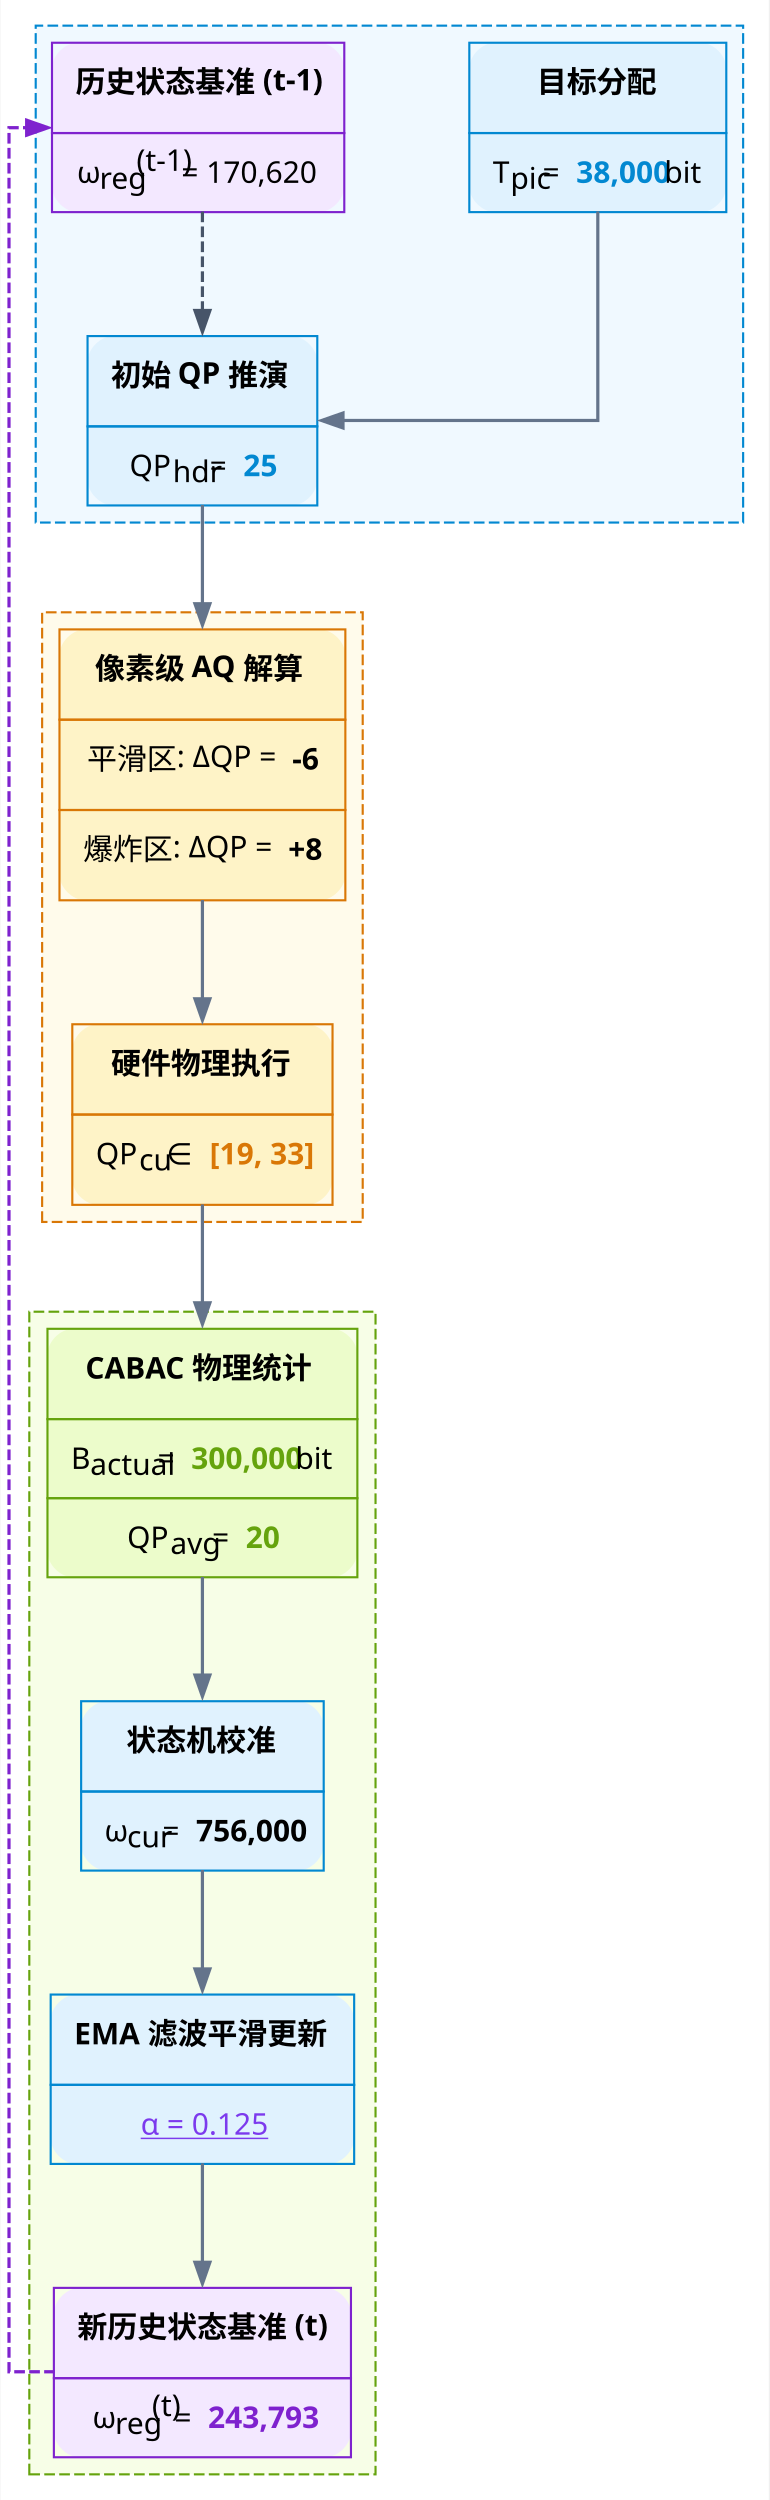
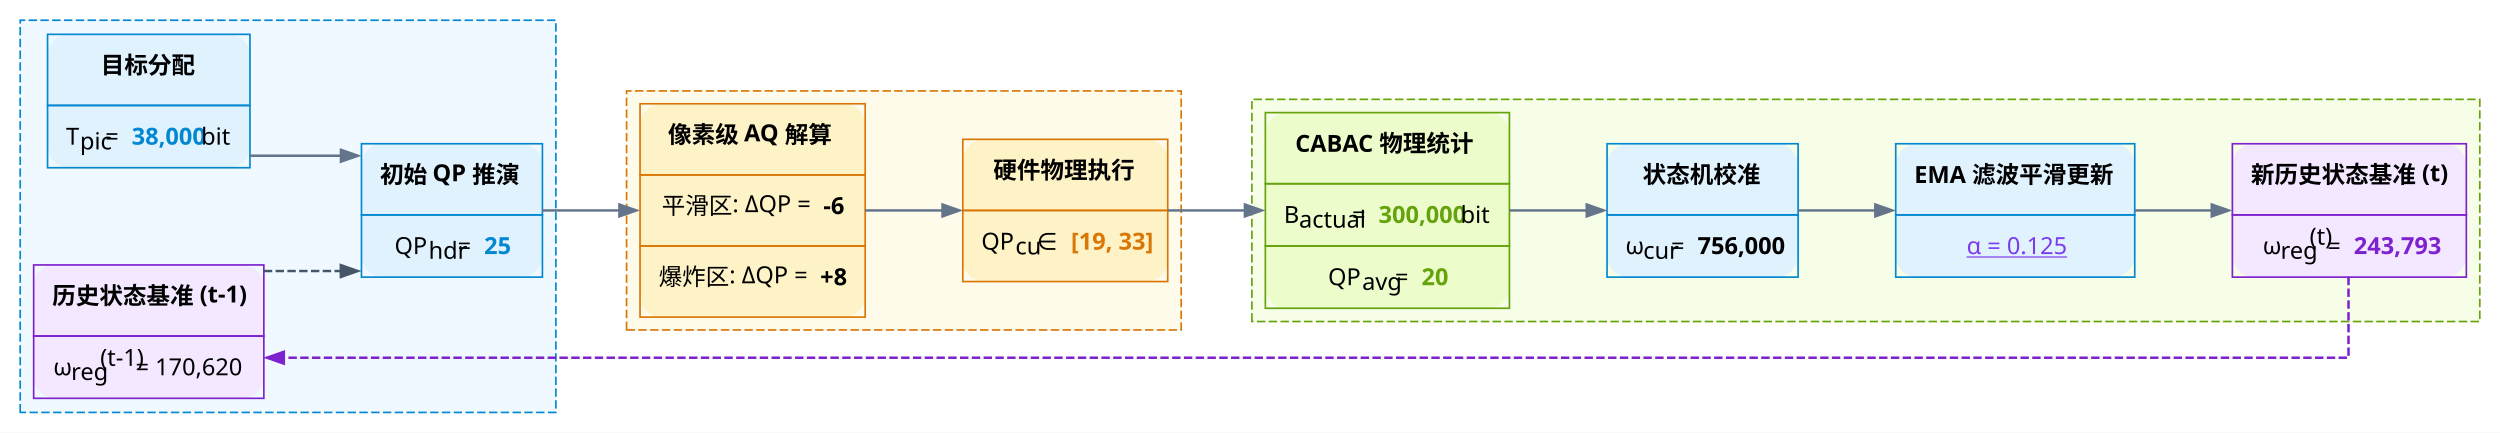
- <svg xmlns="http://www.w3.org/2000/svg" xmlns:xlink="http://www.w3.org/1999/xlink" width="360pt" height="1170pt" viewBox="0.00 0.00 359.50 1169.75">
-   <g id="graph0" class="graph" transform="scale(1 1) rotate(0) translate(4 1165.75)">
-     <polygon fill="white" stroke="none" points="-4,4 -4,-1165.75 355.5,-1165.75 355.5,4 -4,4" />
+ <svg xmlns="http://www.w3.org/2000/svg" xmlns:xlink="http://www.w3.org/1999/xlink" width="1485pt" height="257pt" viewBox="0.00 0.00 1485.25 257.00">
+   <g id="graph0" class="graph" transform="scale(1 1) rotate(0) translate(4 253)">
+     <polygon fill="white" stroke="none" points="-4,4 -4,-253 1481.25,-253 1481.25,4 -4,4" />
    <g id="clust1" class="cluster">
-       <polygon fill="#f0f9ff" stroke="#0288d1" stroke-dasharray="5,2" points="12.5,-921.25 12.5,-1153.75 343.5,-1153.75 343.5,-921.25 12.5,-921.25" />
+       <polygon fill="#f0f9ff" stroke="#0288d1" stroke-dasharray="5,2" points="8,-8 8,-241 326.25,-241 326.25,-8 8,-8" />
    </g>
    <g id="clust2" class="cluster">
-       <polygon fill="#fffbeb" stroke="#d97706" stroke-dasharray="5,2" points="15.5,-594 15.5,-879.25 165.5,-879.25 165.5,-594 15.5,-594" />
+       <polygon fill="#fffbeb" stroke="#d97706" stroke-dasharray="5,2" points="368.25,-57 368.25,-199 697.75,-199 697.75,-57 368.25,-57" />
    </g>
    <g id="clust3" class="cluster">
-       <polygon fill="#f7fee7" stroke="#65a30d" stroke-dasharray="5,2" points="9.5,-8 9.5,-552 171.5,-552 171.5,-8 9.5,-8" />
+       <polygon fill="#f7fee7" stroke="#65a30d" stroke-dasharray="5,2" points="739.75,-62 739.75,-194 1469.25,-194 1469.25,-62 739.75,-62" />
    </g>
    <g id="node1" class="node">
      <g id="a_node1">
        <a xlink:href="#section-6" xlink:title="&lt;TABLE&gt;" target="_parent">
-           <path fill="#f3e8ff" stroke="none" d="M32.12,-1066.5C32.12,-1066.5 144.88,-1066.5 144.88,-1066.5 150.88,-1066.5 156.88,-1072.5 156.88,-1078.5 156.88,-1078.5 156.88,-1133.75 156.88,-1133.75 156.88,-1139.75 150.88,-1145.75 144.88,-1145.75 144.88,-1145.75 32.12,-1145.75 32.12,-1145.75 26.12,-1145.75 20.12,-1139.75 20.12,-1133.75 20.12,-1133.75 20.12,-1078.5 20.12,-1078.5 20.12,-1072.5 26.12,-1066.5 32.12,-1066.5" />
-           <polygon fill="none" stroke="#7e22ce" points="20.12,-1103.5 20.12,-1145.75 156.88,-1145.75 156.88,-1103.5 20.12,-1103.5" />
-           <text text-anchor="start" x="31.12" y="-1122.45" font-family="sans-serif" font-weight="bold" font-size="14.00">历史状态基准 (t-1)</text>
-           <polygon fill="none" stroke="#7e22ce" points="20.12,-1066.5 20.12,-1103.5 156.88,-1103.5 156.88,-1066.5 20.12,-1066.5" />
-           <text text-anchor="start" x="31.88" y="-1080.2" font-family="sans-serif" font-size="14.00">ω</text>
-           <text text-anchor="start" x="42.38" y="-1080.2" font-family="sans-serif" baseline-shift="sub" font-size="14.00">reg</text>
-           <text text-anchor="start" x="59.62" y="-1080.2" font-family="sans-serif" baseline-shift="super" font-size="14.00">(t-1)</text>
-           <text text-anchor="start" x="80.62" y="-1080.2" font-family="sans-serif" font-size="14.00"> = 170,620</text>
+           <path fill="#f3e8ff" stroke="none" d="M28,-16.38C28,-16.38 140.75,-16.38 140.75,-16.38 146.75,-16.38 152.75,-22.38 152.75,-28.38 152.75,-28.38 152.75,-83.62 152.75,-83.62 152.75,-89.62 146.75,-95.62 140.75,-95.62 140.75,-95.62 28,-95.62 28,-95.62 22,-95.62 16,-89.62 16,-83.62 16,-83.62 16,-28.37 16,-28.37 16,-22.37 22,-16.38 28,-16.38" />
+           <polygon fill="none" stroke="#7e22ce" points="16,-53.38 16,-95.62 152.75,-95.62 152.75,-53.38 16,-53.38" />
+           <text text-anchor="start" x="27" y="-72.33" font-family="sans-serif" font-weight="bold" font-size="14.00">历史状态基准 (t-1)</text>
+           <polygon fill="none" stroke="#7e22ce" points="16,-16.38 16,-53.38 152.75,-53.38 152.75,-16.38 16,-16.38" />
+           <text text-anchor="start" x="27.75" y="-30.07" font-family="sans-serif" font-size="14.00">ω</text>
+           <text text-anchor="start" x="38.25" y="-30.07" font-family="sans-serif" baseline-shift="sub" font-size="14.00">reg</text>
+           <text text-anchor="start" x="55.5" y="-30.07" font-family="sans-serif" baseline-shift="super" font-size="14.00">(t-1)</text>
+           <text text-anchor="start" x="76.5" y="-30.07" font-family="sans-serif" font-size="14.00"> = 170,620</text>
        </a>
      </g>
    </g>
    <g id="node3" class="node">
      <g id="a_node3">
        <a xlink:href="#section-5" xlink:title="&lt;TABLE&gt;" target="_parent">
-           <path fill="#e0f2fe" stroke="none" d="M48.75,-929.25C48.75,-929.25 132.25,-929.25 132.25,-929.25 138.25,-929.25 144.25,-935.25 144.25,-941.25 144.25,-941.25 144.25,-996.5 144.25,-996.5 144.25,-1002.5 138.25,-1008.5 132.25,-1008.5 132.25,-1008.5 48.75,-1008.5 48.75,-1008.5 42.75,-1008.5 36.75,-1002.5 36.75,-996.5 36.75,-996.5 36.75,-941.25 36.75,-941.25 36.75,-935.25 42.75,-929.25 48.75,-929.25" />
-           <polygon fill="none" stroke="#0288d1" points="36.75,-966.25 36.75,-1008.5 144.25,-1008.5 144.25,-966.25 36.75,-966.25" />
-           <text text-anchor="start" x="47.75" y="-985.2" font-family="sans-serif" font-weight="bold" font-size="14.00">初始 QP 推演</text>
-           <polygon fill="none" stroke="#0288d1" points="36.75,-929.25 36.75,-966.25 144.25,-966.25 144.25,-929.25 36.75,-929.25" />
-           <text text-anchor="start" x="56.38" y="-942.95" font-family="sans-serif" font-size="14.00">QP</text>
-           <text text-anchor="start" x="76.62" y="-942.95" font-family="sans-serif" baseline-shift="sub" font-size="14.00">hdr</text>
-           <text text-anchor="start" x="93.88" y="-942.95" font-family="sans-serif" font-size="14.00"> = </text>
-           <text text-anchor="start" x="109.62" y="-942.95" font-family="sans-serif" font-weight="bold" font-size="14.00" fill="#0288d1">25</text>
+           <path fill="#e0f2fe" stroke="none" d="M222.75,-88.38C222.75,-88.38 306.25,-88.38 306.25,-88.38 312.25,-88.38 318.25,-94.38 318.25,-100.38 318.25,-100.38 318.25,-155.62 318.25,-155.62 318.25,-161.62 312.25,-167.62 306.25,-167.62 306.25,-167.62 222.75,-167.62 222.75,-167.62 216.75,-167.62 210.75,-161.62 210.75,-155.62 210.75,-155.62 210.75,-100.38 210.75,-100.38 210.75,-94.38 216.75,-88.38 222.75,-88.38" />
+           <polygon fill="none" stroke="#0288d1" points="210.75,-125.38 210.75,-167.62 318.25,-167.62 318.25,-125.38 210.75,-125.38" />
+           <text text-anchor="start" x="221.75" y="-144.32" font-family="sans-serif" font-weight="bold" font-size="14.00">初始 QP 推演</text>
+           <polygon fill="none" stroke="#0288d1" points="210.75,-88.38 210.75,-125.38 318.25,-125.38 318.25,-88.38 210.75,-88.38" />
+           <text text-anchor="start" x="230.38" y="-102.08" font-family="sans-serif" font-size="14.00">QP</text>
+           <text text-anchor="start" x="250.62" y="-102.08" font-family="sans-serif" baseline-shift="sub" font-size="14.00">hdr</text>
+           <text text-anchor="start" x="267.88" y="-102.08" font-family="sans-serif" font-size="14.00"> = </text>
+           <text text-anchor="start" x="283.62" y="-102.08" font-family="sans-serif" font-weight="bold" font-size="14.00" fill="#0288d1">25</text>
        </a>
      </g>
    </g>
    <g id="edge2" class="edge">
-       <path fill="none" stroke="#475569" stroke-width="1.5" stroke-dasharray="5,2" d="M90.5,-1066.79C90.5,-1066.79 90.5,-1020.48 90.5,-1020.48" />
-       <polygon fill="#475569" stroke="#475569" stroke-width="1.5" points="94,-1020.48 90.5,-1010.48 87,-1020.48 94,-1020.48" />
+       <path fill="none" stroke="#475569" stroke-width="1.5" stroke-dasharray="5,2" d="M152.73,-92C152.73,-92 198.5,-92 198.5,-92" />
+       <polygon fill="#475569" stroke="#475569" stroke-width="1.5" points="198.5,-95.5 208.5,-92 198.5,-88.5 198.5,-95.5" />
    </g>
    <g id="node2" class="node">
      <g id="a_node2">
        <a xlink:href="#section-2" xlink:title="&lt;TABLE&gt;" target="_parent">
-           <path fill="#e0f2fe" stroke="none" d="M227.38,-1066.5C227.38,-1066.5 323.62,-1066.5 323.62,-1066.5 329.62,-1066.5 335.62,-1072.5 335.62,-1078.5 335.62,-1078.5 335.62,-1133.75 335.62,-1133.75 335.62,-1139.75 329.62,-1145.75 323.62,-1145.75 323.62,-1145.75 227.38,-1145.75 227.38,-1145.75 221.38,-1145.75 215.38,-1139.75 215.38,-1133.75 215.38,-1133.75 215.38,-1078.5 215.38,-1078.5 215.38,-1072.5 221.38,-1066.5 227.38,-1066.5" />
-           <polygon fill="none" stroke="#0288d1" points="215.38,-1103.5 215.38,-1145.75 335.62,-1145.75 335.62,-1103.5 215.38,-1103.5" />
-           <text text-anchor="start" x="247" y="-1122.45" font-family="sans-serif" font-weight="bold" font-size="14.00">目标分配</text>
-           <polygon fill="none" stroke="#0288d1" points="215.38,-1066.5 215.38,-1103.5 335.62,-1103.5 335.62,-1066.5 215.38,-1066.5" />
-           <text text-anchor="start" x="226.38" y="-1080.2" font-family="sans-serif" font-size="14.00">T</text>
-           <text text-anchor="start" x="234.62" y="-1080.2" font-family="sans-serif" baseline-shift="sub" font-size="14.00">pic</text>
-           <text text-anchor="start" x="249.62" y="-1080.2" font-family="sans-serif" font-size="14.00"> = </text>
-           <text text-anchor="start" x="265.38" y="-1080.2" font-family="sans-serif" font-weight="bold" font-size="14.00" fill="#0288d1">38,000</text>
-           <text text-anchor="start" x="306.62" y="-1080.2" font-family="sans-serif" font-size="14.00"> bit</text>
+           <path fill="#e0f2fe" stroke="none" d="M36.25,-153.38C36.25,-153.38 132.5,-153.38 132.5,-153.38 138.5,-153.38 144.5,-159.38 144.5,-165.38 144.5,-165.38 144.5,-220.62 144.5,-220.62 144.5,-226.62 138.5,-232.62 132.5,-232.62 132.5,-232.62 36.25,-232.62 36.25,-232.62 30.25,-232.62 24.25,-226.62 24.25,-220.62 24.25,-220.62 24.25,-165.38 24.25,-165.38 24.25,-159.38 30.25,-153.38 36.25,-153.38" />
+           <polygon fill="none" stroke="#0288d1" points="24.25,-190.38 24.25,-232.62 144.5,-232.62 144.5,-190.38 24.25,-190.38" />
+           <text text-anchor="start" x="55.88" y="-209.32" font-family="sans-serif" font-weight="bold" font-size="14.00">目标分配</text>
+           <polygon fill="none" stroke="#0288d1" points="24.25,-153.38 24.25,-190.38 144.5,-190.38 144.5,-153.38 24.25,-153.38" />
+           <text text-anchor="start" x="35.25" y="-167.07" font-family="sans-serif" font-size="14.00">T</text>
+           <text text-anchor="start" x="43.5" y="-167.07" font-family="sans-serif" baseline-shift="sub" font-size="14.00">pic</text>
+           <text text-anchor="start" x="58.5" y="-167.07" font-family="sans-serif" font-size="14.00"> = </text>
+           <text text-anchor="start" x="74.25" y="-167.07" font-family="sans-serif" font-weight="bold" font-size="14.00" fill="#0288d1">38,000</text>
+           <text text-anchor="start" x="115.5" y="-167.07" font-family="sans-serif" font-size="14.00"> bit</text>
        </a>
      </g>
    </g>
    <g id="edge1" class="edge">
-       <path fill="none" stroke="#64748b" stroke-width="1.5" d="M275.5,-1066.83C275.5,-1026.31 275.5,-969 275.5,-969 275.5,-969 156.28,-969 156.28,-969" />
-       <polygon fill="#64748b" stroke="#64748b" stroke-width="1.5" points="156.28,-965.5 146.28,-969 156.28,-972.5 156.28,-965.5" />
+       <path fill="none" stroke="#64748b" stroke-width="1.5" d="M144.35,-160.5C144.35,-160.5 198.57,-160.5 198.57,-160.5" />
+       <polygon fill="#64748b" stroke="#64748b" stroke-width="1.5" points="198.57,-164 208.57,-160.5 198.57,-157 198.57,-164" />
    </g>
    <g id="node4" class="node">
      <g id="a_node4">
        <a xlink:href="#section-7" xlink:title="&lt;TABLE&gt;" target="_parent">
-           <path fill="#fef3c7" stroke="none" d="M35.62,-744.5C35.62,-744.5 145.38,-744.5 145.38,-744.5 151.38,-744.5 157.38,-750.5 157.38,-756.5 157.38,-756.5 157.38,-859.25 157.38,-859.25 157.38,-865.25 151.38,-871.25 145.38,-871.25 145.38,-871.25 35.62,-871.25 35.62,-871.25 29.62,-871.25 23.62,-865.25 23.62,-859.25 23.62,-859.25 23.62,-756.5 23.62,-756.5 23.62,-750.5 29.62,-744.5 35.62,-744.5" />
-           <polygon fill="none" stroke="#d97706" points="23.62,-829 23.62,-871.25 157.38,-871.25 157.38,-829 23.62,-829" />
-           <text text-anchor="start" x="40.25" y="-847.95" font-family="sans-serif" font-weight="bold" font-size="14.00">像素级 AQ 解算</text>
-           <polygon fill="none" stroke="#d97706" points="23.62,-786.75 23.62,-829 157.38,-829 157.38,-786.75 23.62,-786.75" />
-           <text text-anchor="start" x="36.5" y="-805.7" font-family="sans-serif" font-size="14.00">平滑区: ΔQP = </text>
-           <text text-anchor="start" x="132.5" y="-805.7" font-family="sans-serif" font-weight="bold" font-size="14.00">-6</text>
-           <polygon fill="none" stroke="#d97706" points="23.62,-744.5 23.62,-786.75 157.38,-786.75 157.38,-744.5 23.62,-744.5" />
-           <text text-anchor="start" x="34.62" y="-763.45" font-family="sans-serif" font-size="14.00">爆炸区: ΔQP = </text>
-           <text text-anchor="start" x="130.62" y="-763.45" font-family="sans-serif" font-weight="bold" font-size="14.00">+8</text>
+           <path fill="#fef3c7" stroke="none" d="M388.25,-64.62C388.25,-64.62 498,-64.62 498,-64.62 504,-64.62 510,-70.62 510,-76.62 510,-76.62 510,-179.38 510,-179.38 510,-185.38 504,-191.38 498,-191.38 498,-191.38 388.25,-191.38 388.25,-191.38 382.25,-191.38 376.25,-185.38 376.25,-179.38 376.25,-179.38 376.25,-76.62 376.25,-76.62 376.25,-70.62 382.25,-64.62 388.25,-64.62" />
+           <polygon fill="none" stroke="#d97706" points="376.25,-149.12 376.25,-191.38 510,-191.38 510,-149.12 376.25,-149.12" />
+           <text text-anchor="start" x="392.88" y="-168.07" font-family="sans-serif" font-weight="bold" font-size="14.00">像素级 AQ 解算</text>
+           <polygon fill="none" stroke="#d97706" points="376.25,-106.88 376.25,-149.12 510,-149.12 510,-106.88 376.25,-106.88" />
+           <text text-anchor="start" x="389.12" y="-125.83" font-family="sans-serif" font-size="14.00">平滑区: ΔQP = </text>
+           <text text-anchor="start" x="485.12" y="-125.83" font-family="sans-serif" font-weight="bold" font-size="14.00">-6</text>
+           <polygon fill="none" stroke="#d97706" points="376.25,-64.62 376.25,-106.88 510,-106.88 510,-64.62 376.25,-64.62" />
+           <text text-anchor="start" x="387.25" y="-83.58" font-family="sans-serif" font-size="14.00">爆炸区: ΔQP = </text>
+           <text text-anchor="start" x="483.25" y="-83.58" font-family="sans-serif" font-weight="bold" font-size="14.00">+8</text>
        </a>
      </g>
    </g>
    <g id="edge7" class="edge">
-       <path fill="none" stroke="#64748b" stroke-width="1.5" d="M90.5,-929.49C90.5,-929.49 90.5,-883.27 90.5,-883.27" />
-       <polygon fill="#64748b" stroke="#64748b" stroke-width="1.5" points="94,-883.27 90.5,-873.27 87,-883.27 94,-883.27" />
+       <path fill="none" stroke="#64748b" stroke-width="1.5" d="M318.09,-128C318.09,-128 364,-128 364,-128" />
+       <polygon fill="#64748b" stroke="#64748b" stroke-width="1.5" points="364,-131.5 374,-128 364,-124.5 364,-131.5" />
    </g>
    <g id="node5" class="node">
      <g id="a_node5">
        <a xlink:href="#section-hw-rdo" xlink:title="&lt;TABLE&gt;" target="_parent">
-           <path fill="#fef3c7" stroke="none" d="M41.62,-602C41.62,-602 139.38,-602 139.38,-602 145.38,-602 151.38,-608 151.38,-614 151.38,-614 151.38,-674.5 151.38,-674.5 151.38,-680.5 145.38,-686.5 139.38,-686.5 139.38,-686.5 41.62,-686.5 41.62,-686.5 35.62,-686.5 29.62,-680.5 29.62,-674.5 29.62,-674.5 29.62,-614 29.62,-614 29.62,-608 35.62,-602 41.62,-602" />
-           <polygon fill="none" stroke="#d97706" points="29.62,-644.25 29.62,-686.5 151.38,-686.5 151.38,-644.25 29.62,-644.25" />
-           <text text-anchor="start" x="47.75" y="-663.2" font-family="sans-serif" font-weight="bold" font-size="14.00">硬件物理执行</text>
-           <polygon fill="none" stroke="#d97706" points="29.62,-602 29.62,-644.25 151.38,-644.25 151.38,-602 29.62,-602" />
-           <text text-anchor="start" x="40.62" y="-620.95" font-family="sans-serif" font-size="14.00">QP</text>
-           <text text-anchor="start" x="60.88" y="-620.95" font-family="sans-serif" baseline-shift="sub" font-size="14.00">cu</text>
-           <text text-anchor="start" x="73.62" y="-620.95" font-family="sans-serif" font-size="14.00"> ∈ </text>
-           <text text-anchor="start" x="93.88" y="-620.95" font-family="sans-serif" font-weight="bold" font-size="14.00" fill="#d97706">[19, 33]</text>
+           <path fill="#fef3c7" stroke="none" d="M580,-85.75C580,-85.75 677.75,-85.75 677.75,-85.75 683.75,-85.75 689.75,-91.75 689.75,-97.75 689.75,-97.75 689.75,-158.25 689.75,-158.25 689.75,-164.25 683.75,-170.25 677.75,-170.25 677.75,-170.25 580,-170.25 580,-170.25 574,-170.25 568,-164.25 568,-158.25 568,-158.25 568,-97.75 568,-97.75 568,-91.75 574,-85.75 580,-85.75" />
+           <polygon fill="none" stroke="#d97706" points="568,-128 568,-170.25 689.75,-170.25 689.75,-128 568,-128" />
+           <text text-anchor="start" x="586.12" y="-146.95" font-family="sans-serif" font-weight="bold" font-size="14.00">硬件物理执行</text>
+           <polygon fill="none" stroke="#d97706" points="568,-85.75 568,-128 689.75,-128 689.75,-85.75 568,-85.75" />
+           <text text-anchor="start" x="579" y="-104.7" font-family="sans-serif" font-size="14.00">QP</text>
+           <text text-anchor="start" x="599.25" y="-104.7" font-family="sans-serif" baseline-shift="sub" font-size="14.00">cu</text>
+           <text text-anchor="start" x="612" y="-104.7" font-family="sans-serif" font-size="14.00"> ∈ </text>
+           <text text-anchor="start" x="632.25" y="-104.7" font-family="sans-serif" font-weight="bold" font-size="14.00" fill="#d97706">[19, 33]</text>
        </a>
      </g>
    </g>
    <g id="edge3" class="edge">
-       <path fill="none" stroke="#64748b" stroke-width="1.5" d="M90.5,-744.61C90.5,-744.61 90.5,-698.4 90.5,-698.4" />
-       <polygon fill="#64748b" stroke="#64748b" stroke-width="1.5" points="94,-698.4 90.5,-688.4 87,-698.4 94,-698.4" />
+       <path fill="none" stroke="#64748b" stroke-width="1.5" d="M509.92,-128C509.92,-128 555.96,-128 555.96,-128" />
+       <polygon fill="#64748b" stroke="#64748b" stroke-width="1.5" points="555.96,-131.5 565.96,-128 555.96,-124.5 555.96,-131.5" />
    </g>
    <g id="node6" class="node">
      <g id="a_node6">
        <a xlink:href="#section-hw-rdo" xlink:title="&lt;TABLE&gt;" target="_parent">
-           <path fill="#ecfccb" stroke="none" d="M30,-427.75C30,-427.75 151,-427.75 151,-427.75 157,-427.75 163,-433.75 163,-439.75 163,-439.75 163,-532 163,-532 163,-538 157,-544 151,-544 151,-544 30,-544 30,-544 24,-544 18,-538 18,-532 18,-532 18,-439.75 18,-439.75 18,-433.75 24,-427.75 30,-427.75" />
-           <polygon fill="none" stroke="#65a30d" points="18,-501.75 18,-544 163,-544 163,-501.75 18,-501.75" />
-           <text text-anchor="start" x="35.75" y="-520.7" font-family="sans-serif" font-weight="bold" font-size="14.00">CABAC 物理统计</text>
-           <polygon fill="none" stroke="#65a30d" points="18,-464.75 18,-501.75 163,-501.75 163,-464.75 18,-464.75" />
-           <text text-anchor="start" x="29" y="-478.45" font-family="sans-serif" font-size="14.00">B</text>
-           <text text-anchor="start" x="38" y="-478.45" font-family="sans-serif" baseline-shift="sub" font-size="14.00">actual</text>
-           <text text-anchor="start" x="69.5" y="-478.45" font-family="sans-serif" font-size="14.00"> = </text>
-           <text text-anchor="start" x="85.25" y="-478.45" font-family="sans-serif" font-weight="bold" font-size="14.00" fill="#65a30d">300,000</text>
-           <text text-anchor="start" x="134" y="-478.45" font-family="sans-serif" font-size="14.00"> bit</text>
-           <polygon fill="none" stroke="#65a30d" points="18,-427.75 18,-464.75 163,-464.75 163,-427.75 18,-427.75" />
-           <text text-anchor="start" x="55.25" y="-441.45" font-family="sans-serif" font-size="14.00">QP</text>
-           <text text-anchor="start" x="75.5" y="-441.45" font-family="sans-serif" baseline-shift="sub" font-size="14.00">avg</text>
-           <text text-anchor="start" x="95" y="-441.45" font-family="sans-serif" font-size="14.00"> = </text>
-           <text text-anchor="start" x="110.75" y="-441.45" font-family="sans-serif" font-weight="bold" font-size="14.00" fill="#65a30d">20</text>
+           <path fill="#ecfccb" stroke="none" d="M759.75,-69.88C759.75,-69.88 880.75,-69.88 880.75,-69.88 886.75,-69.88 892.75,-75.88 892.75,-81.88 892.75,-81.88 892.75,-174.12 892.75,-174.12 892.75,-180.12 886.75,-186.12 880.75,-186.12 880.75,-186.12 759.75,-186.12 759.75,-186.12 753.75,-186.12 747.75,-180.12 747.75,-174.12 747.75,-174.12 747.75,-81.88 747.75,-81.88 747.75,-75.88 753.75,-69.88 759.75,-69.88" />
+           <polygon fill="none" stroke="#65a30d" points="747.75,-143.88 747.75,-186.12 892.75,-186.12 892.75,-143.88 747.75,-143.88" />
+           <text text-anchor="start" x="765.5" y="-162.82" font-family="sans-serif" font-weight="bold" font-size="14.00">CABAC 物理统计</text>
+           <polygon fill="none" stroke="#65a30d" points="747.75,-106.88 747.75,-143.88 892.75,-143.88 892.75,-106.88 747.75,-106.88" />
+           <text text-anchor="start" x="758.75" y="-120.58" font-family="sans-serif" font-size="14.00">B</text>
+           <text text-anchor="start" x="767.75" y="-120.58" font-family="sans-serif" baseline-shift="sub" font-size="14.00">actual</text>
+           <text text-anchor="start" x="799.25" y="-120.58" font-family="sans-serif" font-size="14.00"> = </text>
+           <text text-anchor="start" x="815" y="-120.58" font-family="sans-serif" font-weight="bold" font-size="14.00" fill="#65a30d">300,000</text>
+           <text text-anchor="start" x="863.75" y="-120.58" font-family="sans-serif" font-size="14.00"> bit</text>
+           <polygon fill="none" stroke="#65a30d" points="747.75,-69.88 747.75,-106.88 892.75,-106.88 892.75,-69.88 747.75,-69.88" />
+           <text text-anchor="start" x="785" y="-83.58" font-family="sans-serif" font-size="14.00">QP</text>
+           <text text-anchor="start" x="805.25" y="-83.58" font-family="sans-serif" baseline-shift="sub" font-size="14.00">avg</text>
+           <text text-anchor="start" x="824.75" y="-83.58" font-family="sans-serif" font-size="14.00"> = </text>
+           <text text-anchor="start" x="840.5" y="-83.58" font-family="sans-serif" font-weight="bold" font-size="14.00" fill="#65a30d">20</text>
        </a>
      </g>
    </g>
    <g id="edge8" class="edge">
-       <path fill="none" stroke="#64748b" stroke-width="1.5" d="M90.5,-602.22C90.5,-602.22 90.5,-556.17 90.5,-556.17" />
-       <polygon fill="#64748b" stroke="#64748b" stroke-width="1.5" points="94,-556.17 90.5,-546.17 87,-556.17 94,-556.17" />
+       <path fill="none" stroke="#64748b" stroke-width="1.5" d="M689.69,-128C689.69,-128 735.61,-128 735.61,-128" />
+       <polygon fill="#64748b" stroke="#64748b" stroke-width="1.5" points="735.61,-131.5 745.61,-128 735.61,-124.5 735.61,-131.5" />
    </g>
    <g id="node7" class="node">
      <g id="a_node7">
        <a xlink:href="#section-9" xlink:title="&lt;TABLE&gt;" target="_parent">
-           <path fill="#e0f2fe" stroke="none" d="M45.75,-290.5C45.75,-290.5 135.25,-290.5 135.25,-290.5 141.25,-290.5 147.25,-296.5 147.25,-302.5 147.25,-302.5 147.25,-357.75 147.25,-357.75 147.25,-363.75 141.25,-369.75 135.25,-369.75 135.25,-369.75 45.75,-369.75 45.75,-369.75 39.75,-369.75 33.75,-363.75 33.75,-357.75 33.75,-357.75 33.75,-302.5 33.75,-302.5 33.75,-296.5 39.75,-290.5 45.75,-290.5" />
-           <polygon fill="none" stroke="#0288d1" points="33.75,-327.5 33.75,-369.75 147.25,-369.75 147.25,-327.5 33.75,-327.5" />
-           <text text-anchor="start" x="54.88" y="-346.45" font-family="sans-serif" font-weight="bold" font-size="14.00">状态机校准</text>
-           <polygon fill="none" stroke="#0288d1" points="33.75,-290.5 33.75,-327.5 147.25,-327.5 147.25,-290.5 33.75,-290.5" />
-           <text text-anchor="start" x="44.75" y="-304.2" font-family="sans-serif" font-size="14.00">ω</text>
-           <text text-anchor="start" x="55.25" y="-304.2" font-family="sans-serif" baseline-shift="sub" font-size="14.00">cur</text>
-           <text text-anchor="start" x="71.75" y="-304.2" font-family="sans-serif" font-size="14.00"> = </text>
-           <text text-anchor="start" x="87.5" y="-304.2" font-family="sans-serif" font-weight="bold" font-size="14.00">756,000</text>
+           <path fill="#e0f2fe" stroke="none" d="M962.75,-88.38C962.75,-88.38 1052.25,-88.38 1052.25,-88.38 1058.25,-88.38 1064.25,-94.38 1064.25,-100.38 1064.25,-100.38 1064.25,-155.62 1064.25,-155.62 1064.25,-161.62 1058.25,-167.62 1052.25,-167.62 1052.25,-167.62 962.75,-167.62 962.75,-167.62 956.75,-167.62 950.75,-161.62 950.75,-155.62 950.75,-155.62 950.75,-100.38 950.75,-100.38 950.75,-94.38 956.75,-88.38 962.75,-88.38" />
+           <polygon fill="none" stroke="#0288d1" points="950.75,-125.38 950.75,-167.62 1064.25,-167.62 1064.25,-125.38 950.75,-125.38" />
+           <text text-anchor="start" x="971.88" y="-144.32" font-family="sans-serif" font-weight="bold" font-size="14.00">状态机校准</text>
+           <polygon fill="none" stroke="#0288d1" points="950.75,-88.38 950.75,-125.38 1064.25,-125.38 1064.25,-88.38 950.75,-88.38" />
+           <text text-anchor="start" x="961.75" y="-102.08" font-family="sans-serif" font-size="14.00">ω</text>
+           <text text-anchor="start" x="972.25" y="-102.08" font-family="sans-serif" baseline-shift="sub" font-size="14.00">cur</text>
+           <text text-anchor="start" x="988.75" y="-102.08" font-family="sans-serif" font-size="14.00"> = </text>
+           <text text-anchor="start" x="1004.5" y="-102.08" font-family="sans-serif" font-weight="bold" font-size="14.00">756,000</text>
        </a>
      </g>
    </g>
    <g id="edge4" class="edge">
-       <path fill="none" stroke="#64748b" stroke-width="1.5" d="M90.5,-427.88C90.5,-427.88 90.5,-382 90.5,-382" />
-       <polygon fill="#64748b" stroke="#64748b" stroke-width="1.5" points="94,-382 90.5,-372 87,-382 94,-382" />
+       <path fill="none" stroke="#64748b" stroke-width="1.5" d="M892.65,-128C892.65,-128 938.7,-128 938.7,-128" />
+       <polygon fill="#64748b" stroke="#64748b" stroke-width="1.5" points="938.7,-131.5 948.7,-128 938.7,-124.5 938.7,-131.5" />
    </g>
    <g id="node8" class="node">
      <g id="a_node8">
        <a xlink:href="#param-alpha" xlink:title="&lt;TABLE&gt;" target="_parent">
-           <path fill="#e0f2fe" stroke="none" d="M31.5,-153.25C31.5,-153.25 149.5,-153.25 149.5,-153.25 155.5,-153.25 161.5,-159.25 161.5,-165.25 161.5,-165.25 161.5,-220.5 161.5,-220.5 161.5,-226.5 155.5,-232.5 149.5,-232.5 149.5,-232.5 31.5,-232.5 31.5,-232.5 25.5,-232.5 19.5,-226.5 19.5,-220.5 19.5,-220.5 19.5,-165.25 19.5,-165.25 19.5,-159.25 25.5,-153.25 31.5,-153.25" />
-           <polygon fill="none" stroke="#0288d1" points="19.5,-190.25 19.5,-232.5 161.5,-232.5 161.5,-190.25 19.5,-190.25" />
-           <text text-anchor="start" x="30.5" y="-209.2" font-family="sans-serif" font-weight="bold" font-size="14.00">EMA 滤波平滑更新</text>
-           <polygon fill="none" stroke="#0288d1" points="19.5,-153.25 19.5,-190.25 161.5,-190.25 161.5,-153.25 19.5,-153.25" />
-           <text text-anchor="start" x="61.62" y="-166.95" font-family="sans-serif" text-decoration="underline" font-size="14.00" fill="#7c3aed">α = 0.125</text>
+           <path fill="#e0f2fe" stroke="none" d="M1134.25,-88.38C1134.25,-88.38 1252.25,-88.38 1252.25,-88.38 1258.25,-88.38 1264.25,-94.38 1264.25,-100.38 1264.25,-100.38 1264.25,-155.62 1264.25,-155.62 1264.25,-161.62 1258.25,-167.62 1252.25,-167.62 1252.25,-167.62 1134.25,-167.62 1134.25,-167.62 1128.25,-167.62 1122.25,-161.62 1122.25,-155.62 1122.25,-155.62 1122.25,-100.38 1122.25,-100.38 1122.25,-94.38 1128.25,-88.38 1134.25,-88.38" />
+           <polygon fill="none" stroke="#0288d1" points="1122.25,-125.38 1122.25,-167.62 1264.25,-167.62 1264.25,-125.38 1122.25,-125.38" />
+           <text text-anchor="start" x="1133.25" y="-144.32" font-family="sans-serif" font-weight="bold" font-size="14.00">EMA 滤波平滑更新</text>
+           <polygon fill="none" stroke="#0288d1" points="1122.25,-88.38 1122.25,-125.38 1264.25,-125.38 1264.25,-88.38 1122.25,-88.38" />
+           <text text-anchor="start" x="1164.38" y="-102.08" font-family="sans-serif" text-decoration="underline" font-size="14.00" fill="#7c3aed">α = 0.125</text>
        </a>
      </g>
    </g>
    <g id="edge5" class="edge">
-       <path fill="none" stroke="#64748b" stroke-width="1.5" d="M90.5,-290.79C90.5,-290.79 90.5,-244.48 90.5,-244.48" />
-       <polygon fill="#64748b" stroke="#64748b" stroke-width="1.5" points="94,-244.48 90.5,-234.48 87,-244.48 94,-244.48" />
+       <path fill="none" stroke="#64748b" stroke-width="1.5" d="M1064.24,-128C1064.24,-128 1110.14,-128 1110.14,-128" />
+       <polygon fill="#64748b" stroke="#64748b" stroke-width="1.5" points="1110.14,-131.5 1120.14,-128 1110.14,-124.5 1110.14,-131.5" />
    </g>
    <g id="node9" class="node">
      <g id="a_node9">
        <a xlink:href="#section-10" xlink:title="&lt;TABLE&gt;" target="_parent">
-           <path fill="#f3e8ff" stroke="none" d="M33,-16C33,-16 148,-16 148,-16 154,-16 160,-22 160,-28 160,-28 160,-83.25 160,-83.25 160,-89.25 154,-95.25 148,-95.25 148,-95.25 33,-95.25 33,-95.25 27,-95.25 21,-89.25 21,-83.25 21,-83.25 21,-28 21,-28 21,-22 27,-16 33,-16" />
-           <polygon fill="none" stroke="#7e22ce" points="21,-53 21,-95.25 160,-95.25 160,-53 21,-53" />
-           <text text-anchor="start" x="32" y="-71.95" font-family="sans-serif" font-weight="bold" font-size="14.00">新历史状态基准 (t)</text>
-           <polygon fill="none" stroke="#7e22ce" points="21,-16 21,-53 160,-53 160,-16 21,-16" />
-           <text text-anchor="start" x="39.12" y="-29.7" font-family="sans-serif" font-size="14.00">ω</text>
-           <text text-anchor="start" x="49.62" y="-29.7" font-family="sans-serif" baseline-shift="sub" font-size="14.00">reg</text>
-           <text text-anchor="start" x="66.88" y="-29.7" font-family="sans-serif" baseline-shift="super" font-size="14.00">(t)</text>
-           <text text-anchor="start" x="77.38" y="-29.7" font-family="sans-serif" font-size="14.00"> = </text>
-           <text text-anchor="start" x="93.12" y="-29.7" font-family="sans-serif" font-weight="bold" font-size="14.00" fill="#7e22ce">243,793</text>
+           <path fill="#f3e8ff" stroke="none" d="M1334.25,-88.38C1334.25,-88.38 1449.25,-88.38 1449.25,-88.38 1455.25,-88.38 1461.25,-94.38 1461.25,-100.38 1461.25,-100.38 1461.25,-155.62 1461.25,-155.62 1461.25,-161.62 1455.25,-167.62 1449.25,-167.62 1449.25,-167.62 1334.25,-167.62 1334.25,-167.62 1328.25,-167.62 1322.25,-161.62 1322.25,-155.62 1322.25,-155.62 1322.25,-100.38 1322.25,-100.38 1322.25,-94.38 1328.25,-88.38 1334.25,-88.38" />
+           <polygon fill="none" stroke="#7e22ce" points="1322.25,-125.38 1322.25,-167.62 1461.25,-167.62 1461.25,-125.38 1322.25,-125.38" />
+           <text text-anchor="start" x="1333.25" y="-144.32" font-family="sans-serif" font-weight="bold" font-size="14.00">新历史状态基准 (t)</text>
+           <polygon fill="none" stroke="#7e22ce" points="1322.25,-88.38 1322.25,-125.38 1461.25,-125.38 1461.25,-88.38 1322.25,-88.38" />
+           <text text-anchor="start" x="1340.38" y="-102.08" font-family="sans-serif" font-size="14.00">ω</text>
+           <text text-anchor="start" x="1350.88" y="-102.08" font-family="sans-serif" baseline-shift="sub" font-size="14.00">reg</text>
+           <text text-anchor="start" x="1368.12" y="-102.08" font-family="sans-serif" baseline-shift="super" font-size="14.00">(t)</text>
+           <text text-anchor="start" x="1378.62" y="-102.08" font-family="sans-serif" font-size="14.00"> = </text>
+           <text text-anchor="start" x="1394.38" y="-102.08" font-family="sans-serif" font-weight="bold" font-size="14.00" fill="#7e22ce">243,793</text>
        </a>
      </g>
    </g>
    <g id="edge6" class="edge">
-       <path fill="none" stroke="#64748b" stroke-width="1.5" d="M90.5,-153.54C90.5,-153.54 90.5,-107.23 90.5,-107.23" />
-       <polygon fill="#64748b" stroke="#64748b" stroke-width="1.5" points="94,-107.23 90.5,-97.23 87,-107.23 94,-107.23" />
+       <path fill="none" stroke="#64748b" stroke-width="1.5" d="M1264.07,-128C1264.07,-128 1310.02,-128 1310.02,-128" />
+       <polygon fill="#64748b" stroke="#64748b" stroke-width="1.5" points="1310.02,-131.5 1320.02,-128 1310.02,-124.5 1310.02,-131.5" />
    </g>
    <g id="edge9" class="edge">
-       <path fill="none" stroke="#7e22ce" stroke-width="1.5" stroke-dasharray="5,2" d="M21.45,-56C9.06,-56 0,-56 0,-56 0,-56 0,-1106 0,-1106 0,-1106 8.26,-1106 8.26,-1106" />
-       <polygon fill="#7e22ce" stroke="#7e22ce" stroke-width="1.5" points="8.26,-1109.5 18.26,-1106 8.26,-1102.5 8.26,-1109.5" />
+       <path fill="none" stroke="#7e22ce" stroke-width="1.5" stroke-dasharray="5,2" d="M1391.25,-88.6C1391.25,-65.38 1391.25,-40.5 1391.25,-40.5 1391.25,-40.5 164.61,-40.5 164.61,-40.5" />
+       <polygon fill="#7e22ce" stroke="#7e22ce" stroke-width="1.5" points="164.61,-37 154.61,-40.5 164.61,-44 164.61,-37" />
    </g>
  </g>
</svg>
